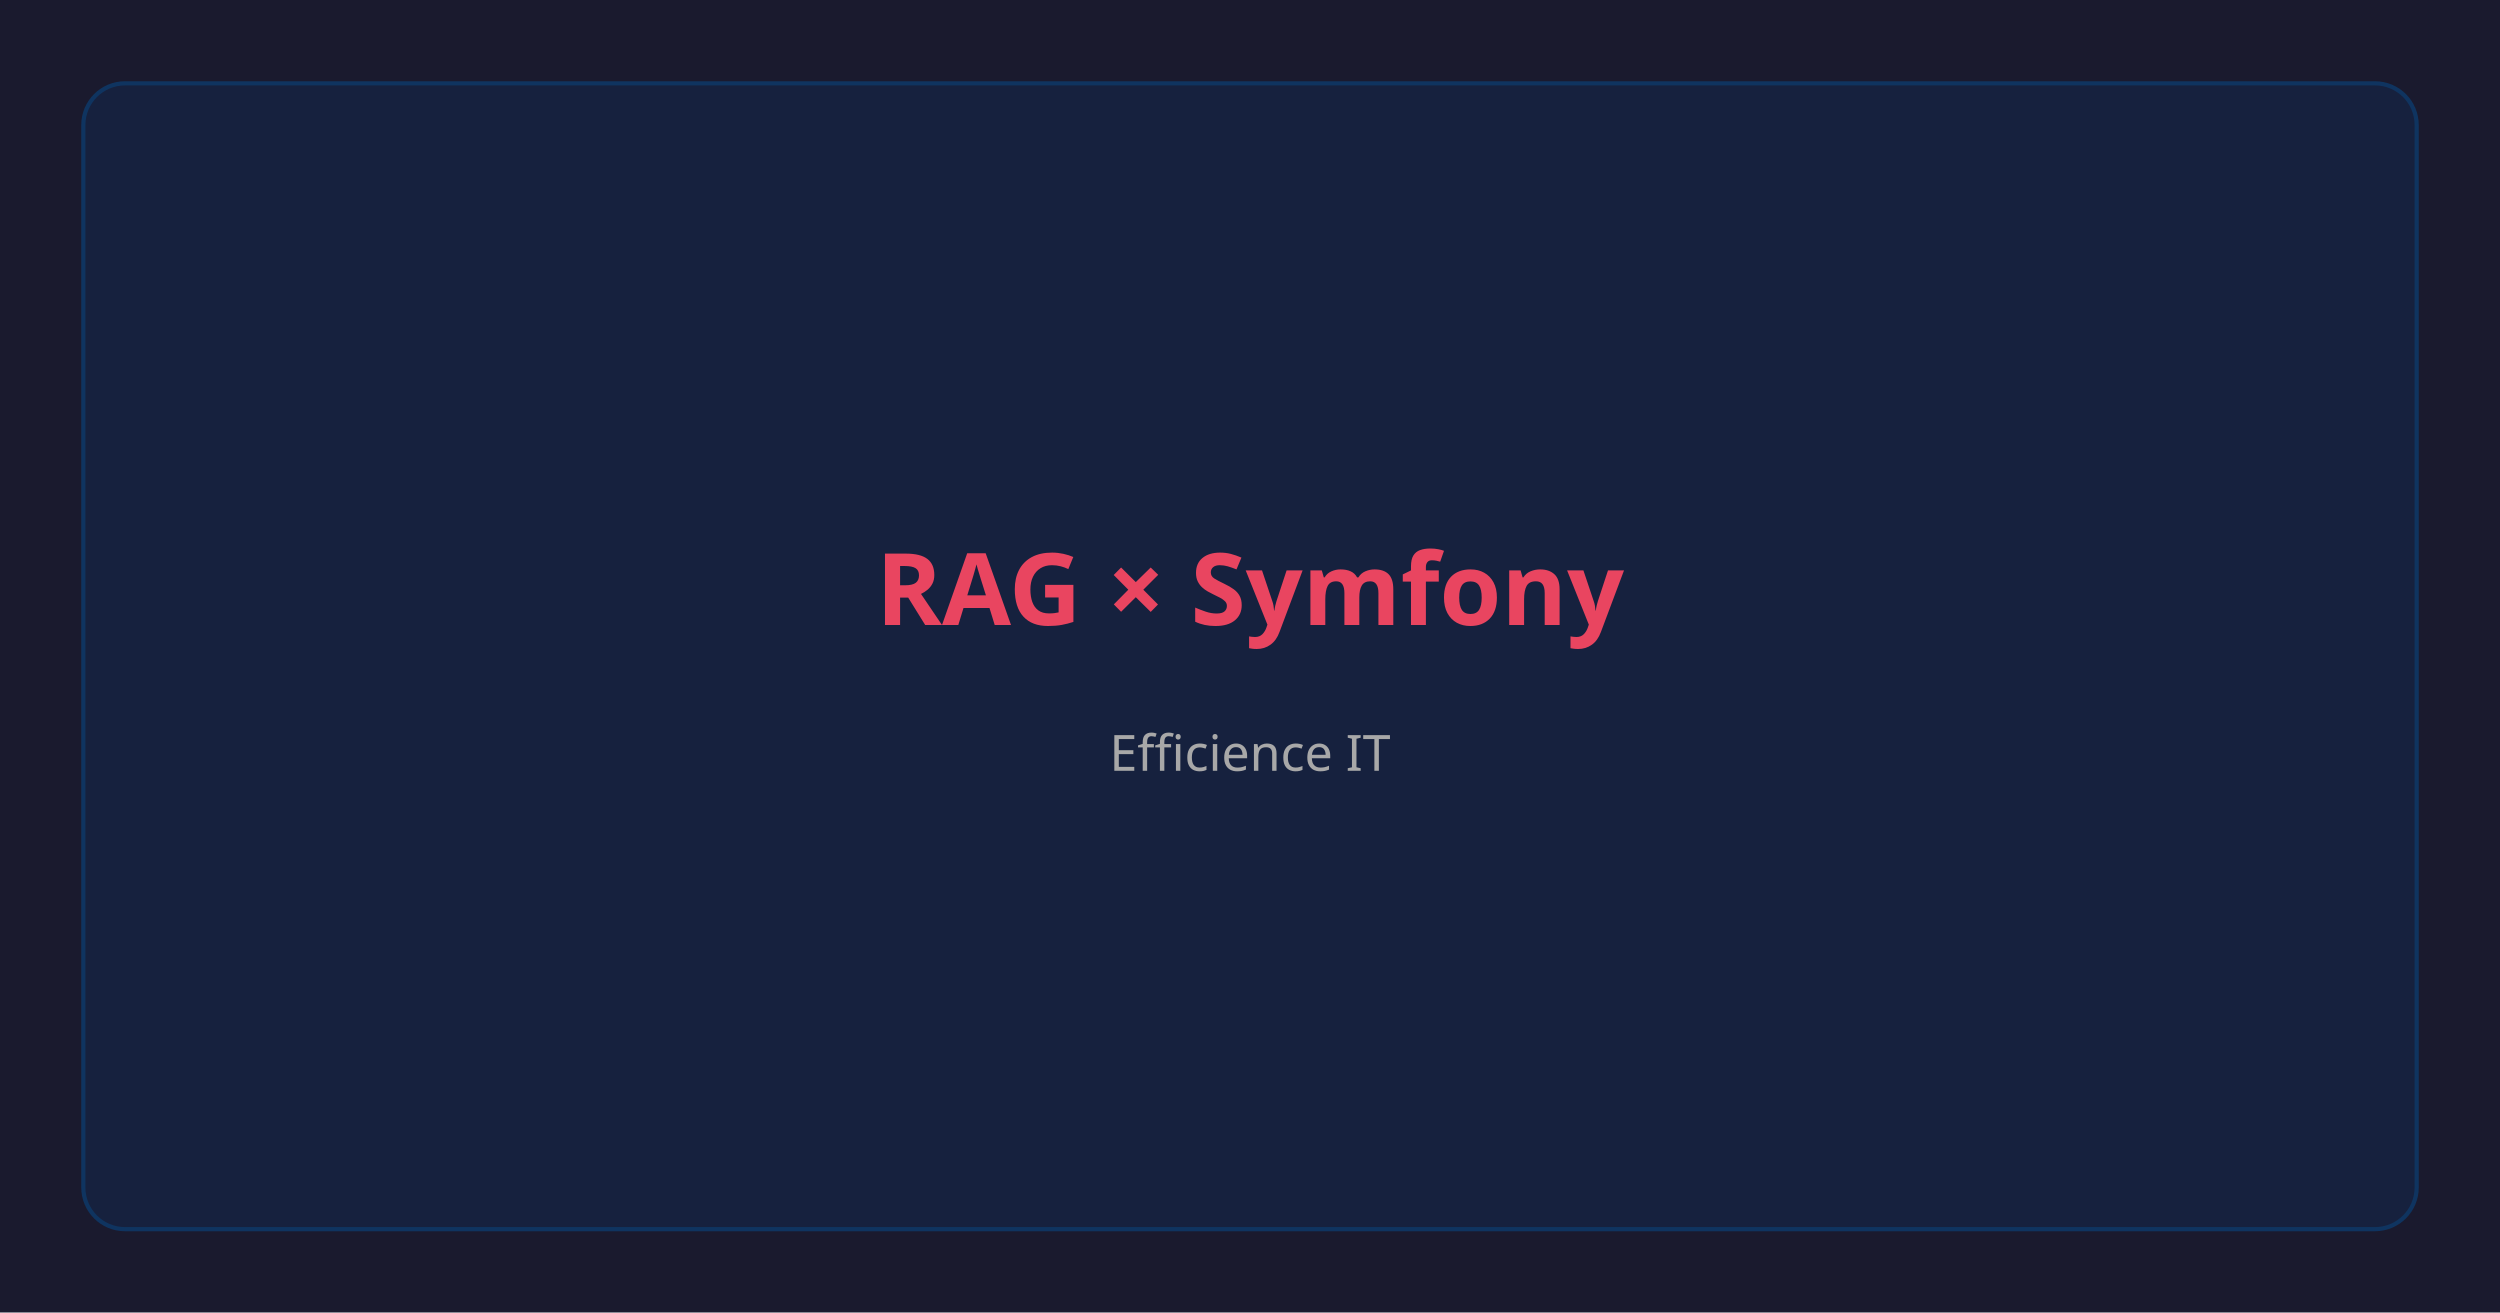
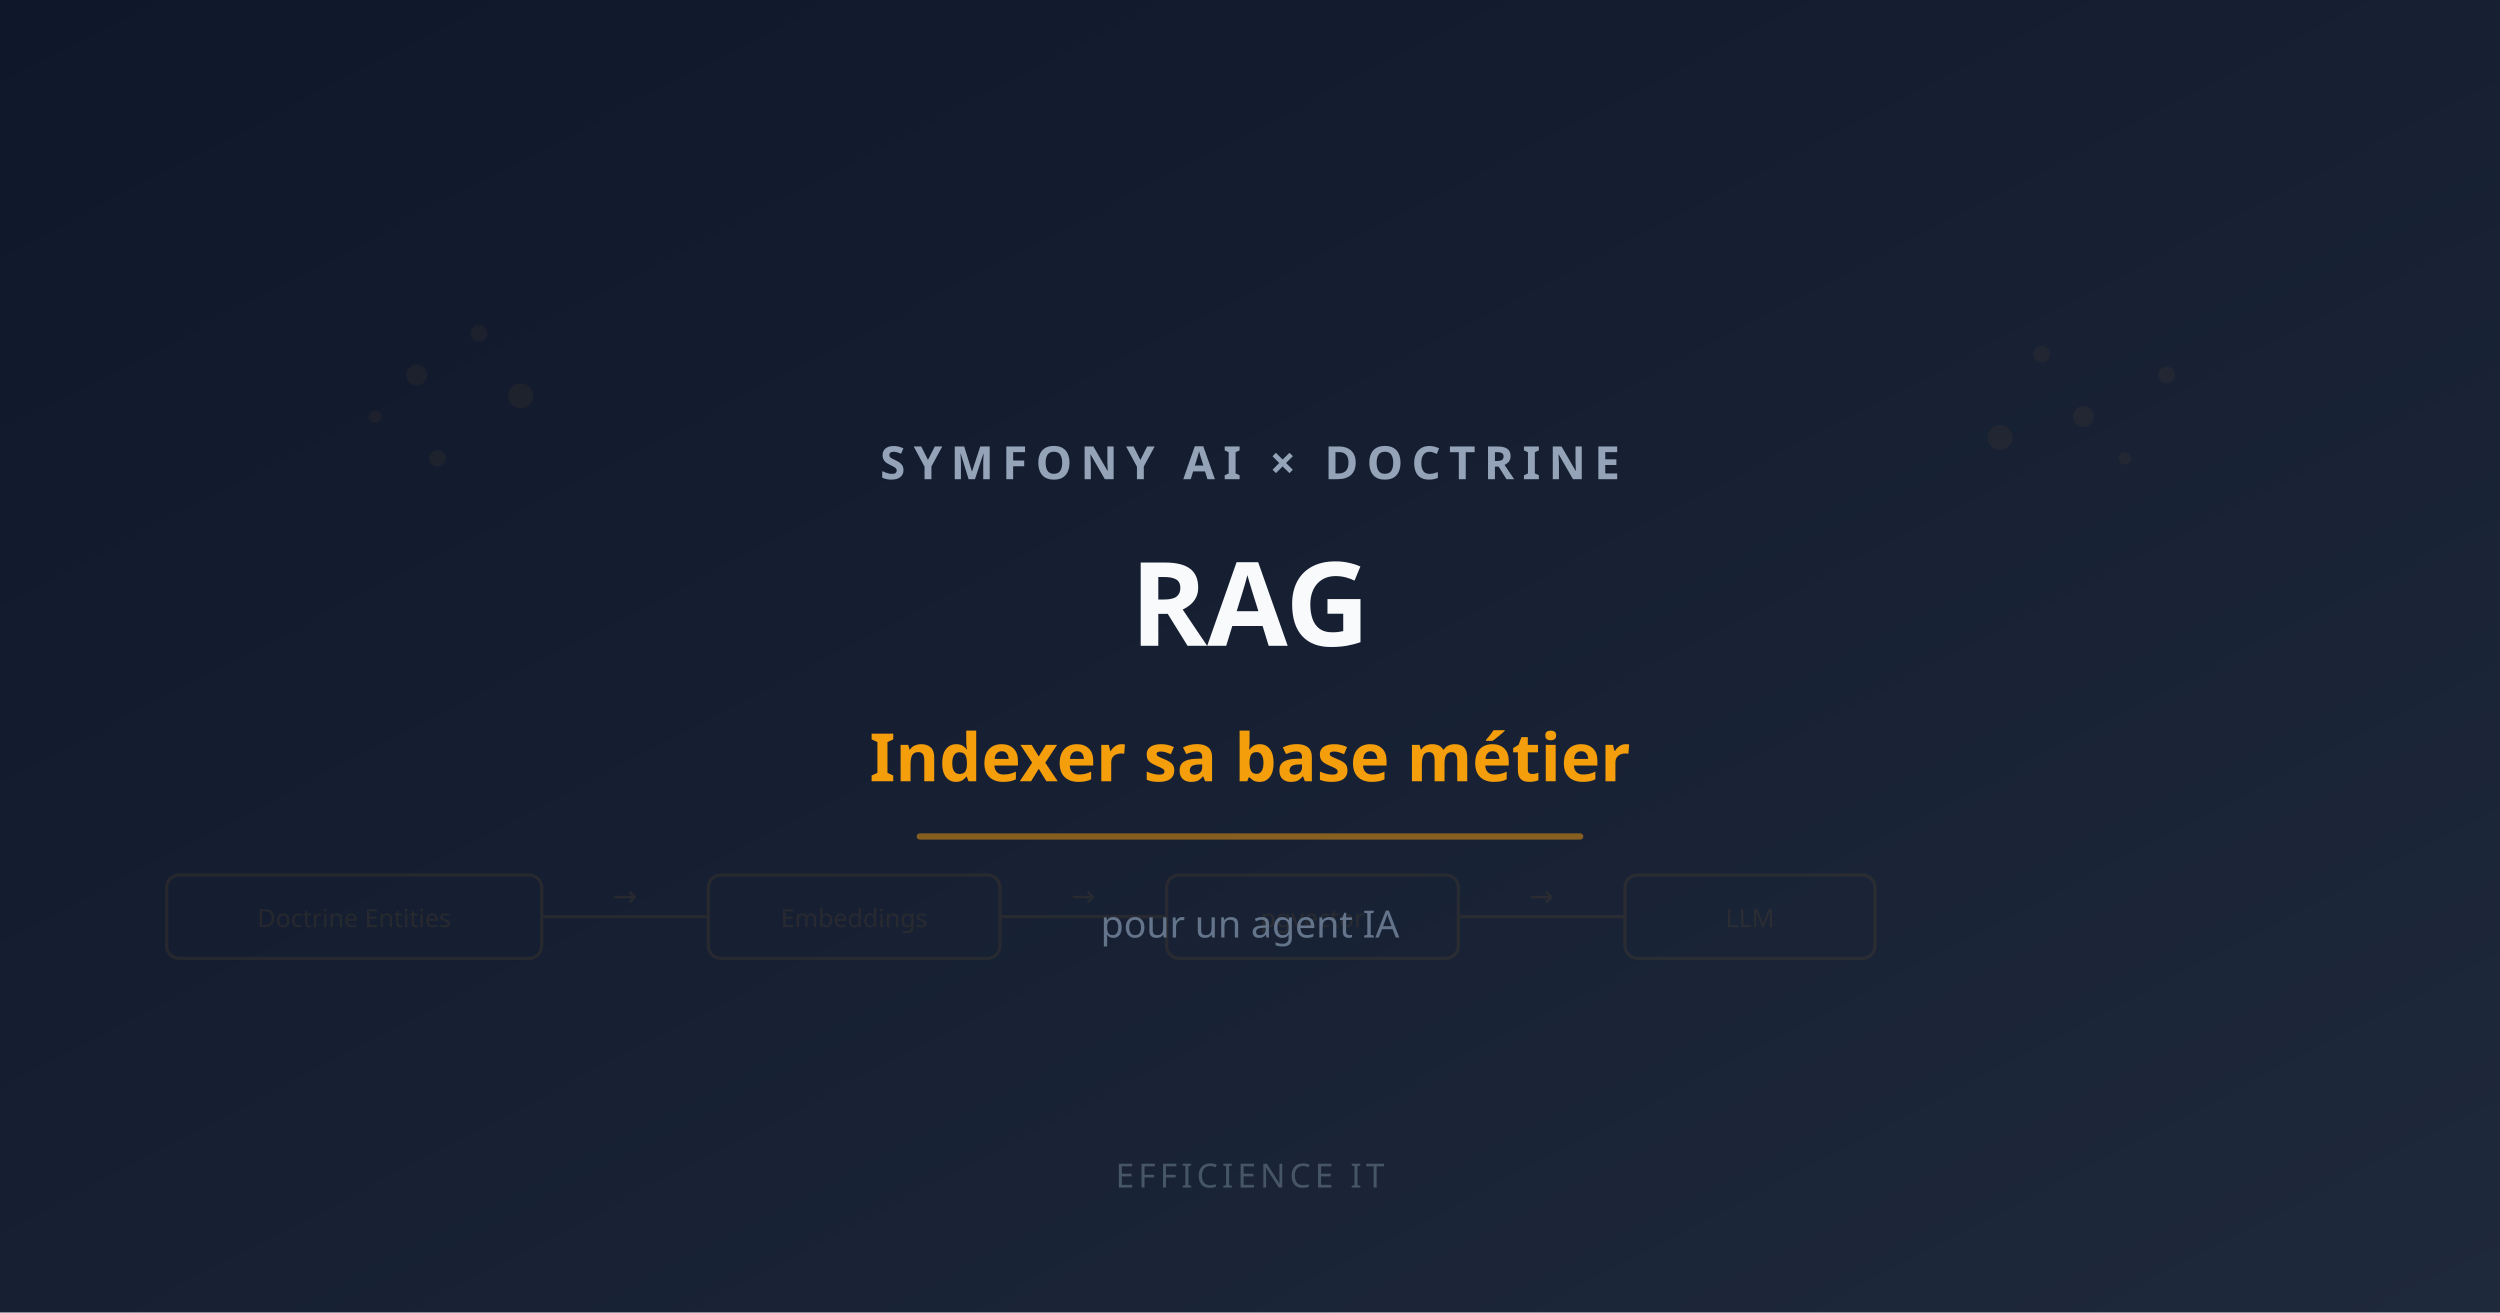
<svg xmlns="http://www.w3.org/2000/svg" width="1200" height="630" viewBox="0 0 1200 630">
-   <rect width="1200" height="630" fill="#1a1a2e" />
-   <rect x="40" y="40" width="1120" height="550" rx="20" fill="#16213e" stroke="#0f3460" stroke-width="2" />
-   <text x="600" y="300" text-anchor="middle" font-family="system-ui,sans-serif" font-size="48" font-weight="bold" fill="#e94560">RAG × Symfony</text>
-   <text x="600" y="370" text-anchor="middle" font-family="system-ui,sans-serif" font-size="24" fill="#a8a8a8">Efficience IT</text>
+   <defs>
+     <linearGradient id="bg" x1="0%" y1="0%" x2="100%" y2="100%">
+       <stop offset="0%" stop-color="#0f172a" />
+       <stop offset="100%" stop-color="#1e293b" />
+     </linearGradient>
+   </defs>
+   <rect width="1200" height="630" fill="url(#bg)" />
+   <g opacity="0.08">
+     <rect x="80" y="420" width="180" height="40" rx="6" fill="none" stroke="#f59e0b" stroke-width="1.5" />
+     <text x="170" y="445" text-anchor="middle" font-family="system-ui,sans-serif" font-size="12" fill="#f59e0b">Doctrine Entities</text>
+     <rect x="340" y="420" width="140" height="40" rx="6" fill="none" stroke="#f59e0b" stroke-width="1.5" />
+     <text x="410" y="445" text-anchor="middle" font-family="system-ui,sans-serif" font-size="12" fill="#f59e0b">Embeddings</text>
+     <rect x="560" y="420" width="140" height="40" rx="6" fill="none" stroke="#f59e0b" stroke-width="1.5" />
+     <text x="630" y="445" text-anchor="middle" font-family="system-ui,sans-serif" font-size="12" fill="#f59e0b">pgvector</text>
+     <rect x="780" y="420" width="120" height="40" rx="6" fill="none" stroke="#f59e0b" stroke-width="1.5" />
+     <text x="840" y="445" text-anchor="middle" font-family="system-ui,sans-serif" font-size="12" fill="#f59e0b">LLM</text>
+     <line x1="260" y1="440" x2="340" y2="440" stroke="#f59e0b" stroke-width="1.5" marker-end="url(#arrow)" />
+     <line x1="480" y1="440" x2="560" y2="440" stroke="#f59e0b" stroke-width="1.5" />
+     <line x1="700" y1="440" x2="780" y2="440" stroke="#f59e0b" stroke-width="1.5" />
+     <text x="300" y="435" text-anchor="middle" font-family="system-ui,sans-serif" font-size="14" fill="#f59e0b">→</text>
+     <text x="520" y="435" text-anchor="middle" font-family="system-ui,sans-serif" font-size="14" fill="#f59e0b">→</text>
+     <text x="740" y="435" text-anchor="middle" font-family="system-ui,sans-serif" font-size="14" fill="#f59e0b">→</text>
+   </g>
+   <g opacity="0.05">
+     <circle cx="200" cy="180" r="5" fill="#f59e0b" />
+     <circle cx="230" cy="160" r="4" fill="#f59e0b" />
+     <circle cx="180" cy="200" r="3" fill="#f59e0b" />
+     <circle cx="250" cy="190" r="6" fill="#f59e0b" />
+     <circle cx="210" cy="220" r="4" fill="#f59e0b" />
+     <circle cx="1000" cy="200" r="5" fill="#f59e0b" />
+     <circle cx="980" cy="170" r="4" fill="#f59e0b" />
+     <circle cx="1020" cy="220" r="3" fill="#f59e0b" />
+     <circle cx="960" cy="210" r="6" fill="#f59e0b" />
+     <circle cx="1040" cy="180" r="4" fill="#f59e0b" />
+   </g>
+   <text x="600" y="230" text-anchor="middle" font-family="system-ui,sans-serif" font-size="22" font-weight="600" fill="#94a3b8" letter-spacing="4">SYMFONY AI × DOCTRINE</text>
+   <text x="600" y="310" text-anchor="middle" font-family="system-ui,sans-serif" font-size="56" font-weight="800" fill="#f8fafc">RAG</text>
+   <text x="600" y="375" text-anchor="middle" font-family="system-ui,sans-serif" font-size="32" font-weight="600" fill="#f59e0b">Indexer sa base métier</text>
+   <rect x="440" y="400" width="320" height="3" rx="1.5" fill="#f59e0b" opacity="0.5" />
+   <text x="600" y="450" text-anchor="middle" font-family="system-ui,sans-serif" font-size="18" fill="#64748b">pour un agent IA</text>
+   <text x="600" y="570" text-anchor="middle" font-family="system-ui,sans-serif" font-size="16" fill="#475569" letter-spacing="2">EFFICIENCE IT</text>
</svg>
